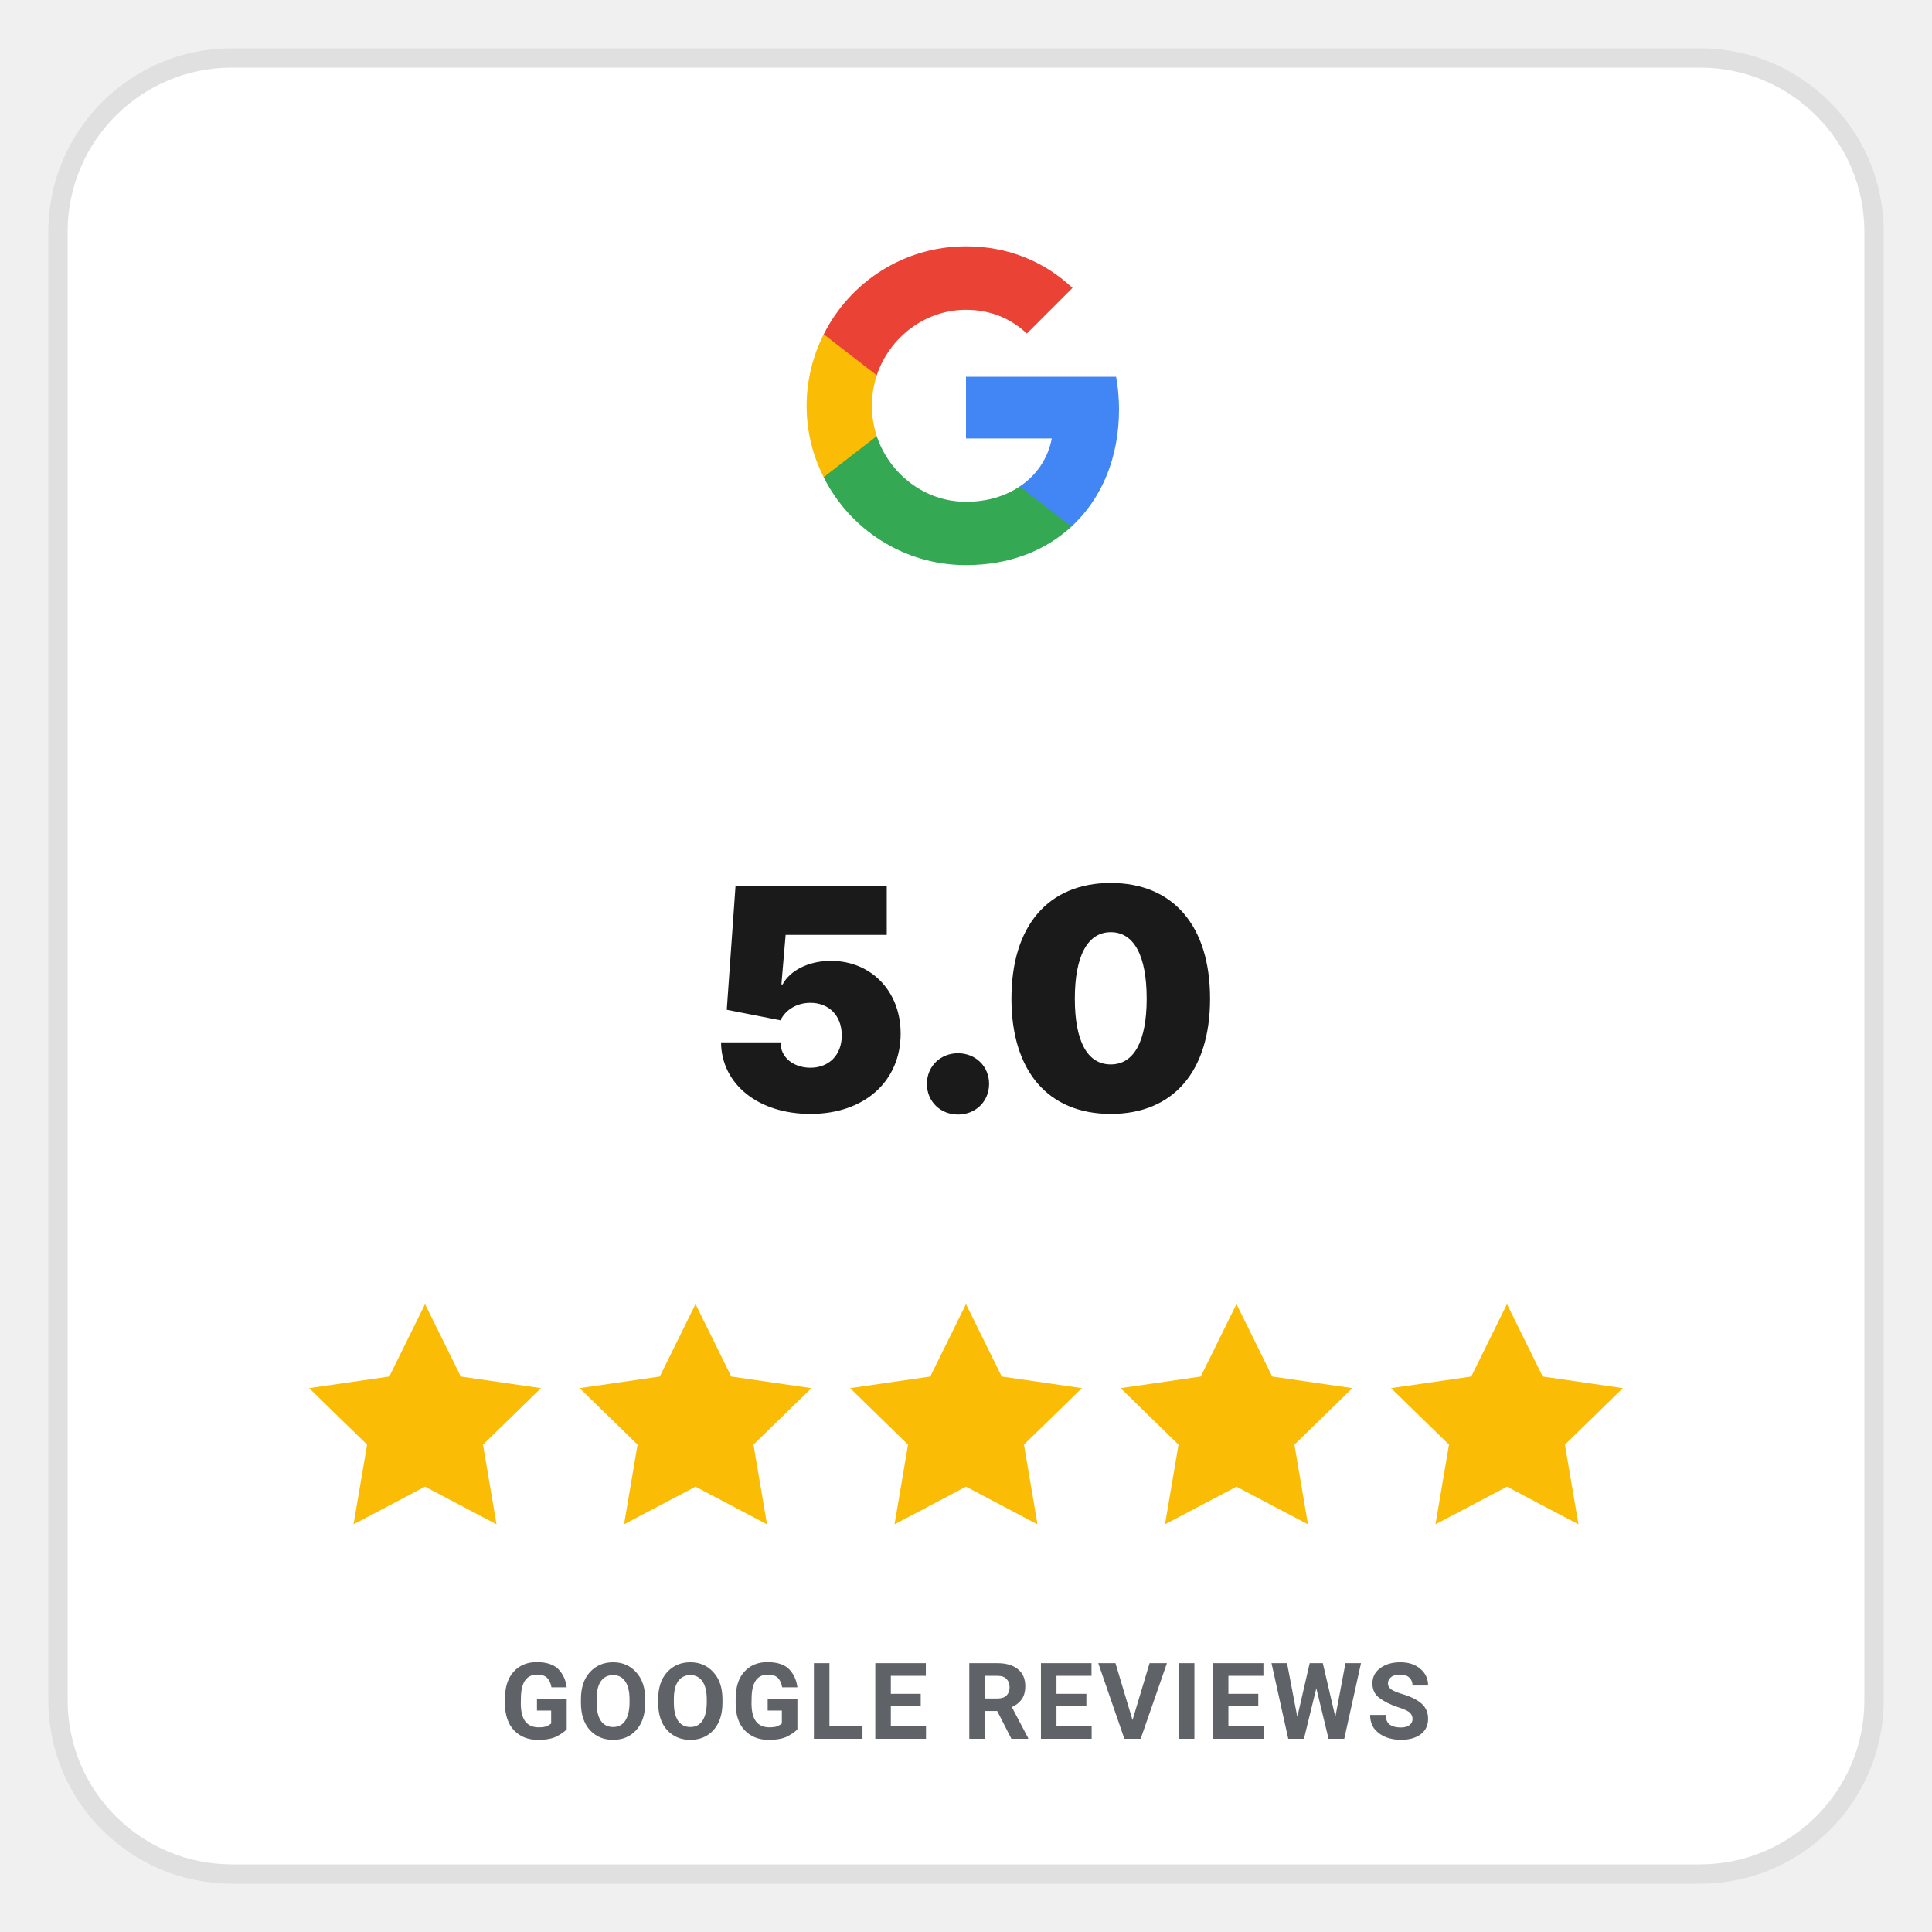
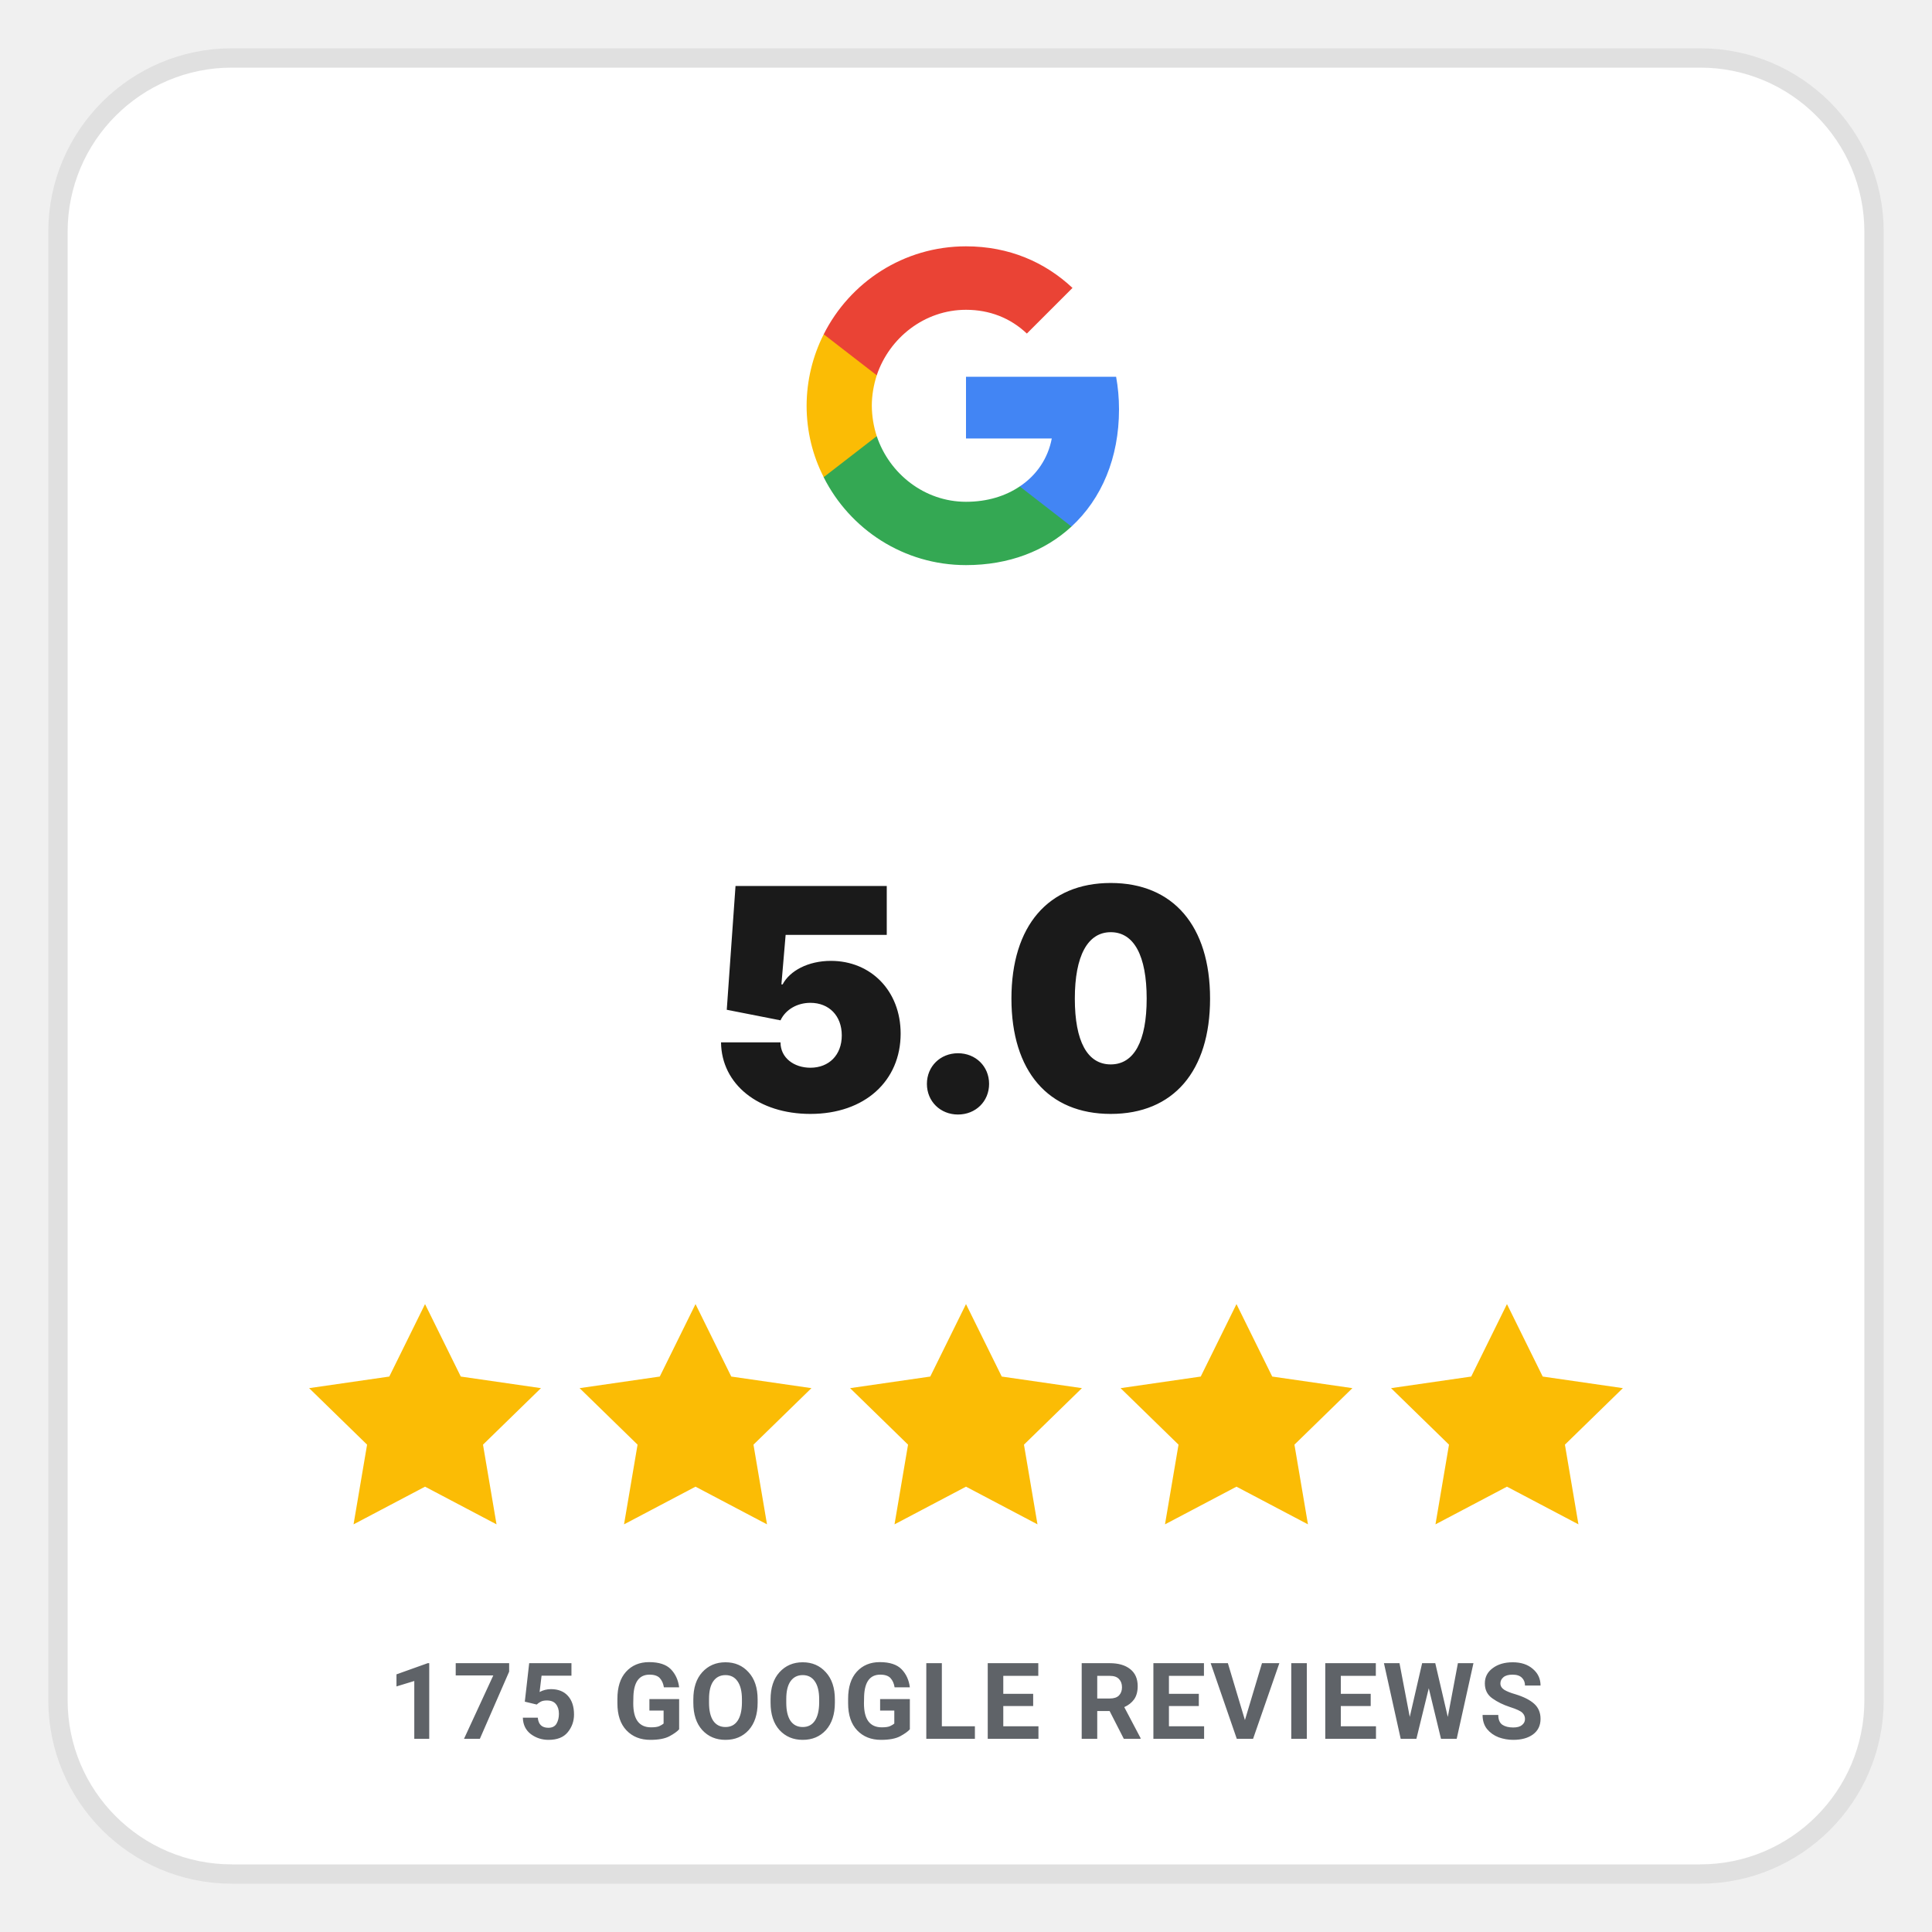
<svg xmlns="http://www.w3.org/2000/svg" viewBox="0 0 200 200" role="img" aria-label="Google 5-Star Review">
  <rect x="6" y="6" width="188" height="188" rx="18" ry="18" fill="#ffffff" />
  <rect x="6" y="6" width="188" height="188" rx="18" ry="18" fill="none" stroke="#E0E0E0" stroke-width="2" />
  <defs>
    <symbol id="goldStar" viewBox="0 0 24 24">
      <path d="M12 0l3.7 7.5 8.3 1.2-6 5.85L19.4 22.8 12 18.9 4.6 22.8l1.4-8.25-6-5.85 8.3-1.2z" fill="#FBBC05" />
    </symbol>
  </defs>
  <g transform="translate(82 24) scale(1.5)">
    <path d="M22.56 12.25c0-.78-.07-1.53-.2-2.25H12v4.26h5.92c-.26 1.37-1.04 2.53-2.21 3.31v2.77h3.57c2.08-1.92 3.28-4.74 3.28-8.09z" fill="#4285F4" />
    <path d="M12 23c2.97 0 5.46-.98 7.28-2.66l-3.57-2.77c-.98.66-2.23 1.06-3.71 1.06-2.86 0-5.29-1.93-6.16-4.53H2.18v2.84C3.99 20.53 7.7 23 12 23z" fill="#34A853" />
    <path d="M5.84 14.1A6.97 6.97 0 0 1 5.5 12c0-.73.13-1.44.34-2.1V7.07H2.18A11 11 0 0 0 1 12c0 1.77.42 3.45 1.18 4.93l3.66-2.83z" fill="#FBBC05" />
    <path d="M12 5.38c1.62 0 3.06.56 4.2 1.64l3.15-3.15C17.45 2.09 14.97 1 12 1 7.7 1 3.99 3.47 2.18 7.07l3.66 2.83C6.71 7.31 9.14 5.38 12 5.38z" fill="#EA4335" />
  </g>
  <text x="100" y="115" text-anchor="middle" font-family="'Inter','Helvetica Neue',Helvetica,Arial,sans-serif" font-size="32" font-weight="900" fill="#1A1A1A" letter-spacing="-0.5">
    5.0
  </text>
  <use href="#goldStar" x="32" y="135" width="24" height="24" />
  <use href="#goldStar" x="60" y="135" width="24" height="24" />
  <use href="#goldStar" x="88" y="135" width="24" height="24" />
  <use href="#goldStar" x="116" y="135" width="24" height="24" />
  <use href="#goldStar" x="144" y="135" width="24" height="24" />
  <text x="100" y="180" text-anchor="middle" font-family="'Roboto',Arial,sans-serif" font-size="11" font-weight="700" fill="#5F6368" letter-spacing="0.4">
-     GOOGLE REVIEWS
+     175 GOOGLE REVIEWS
  </text>
</svg>
